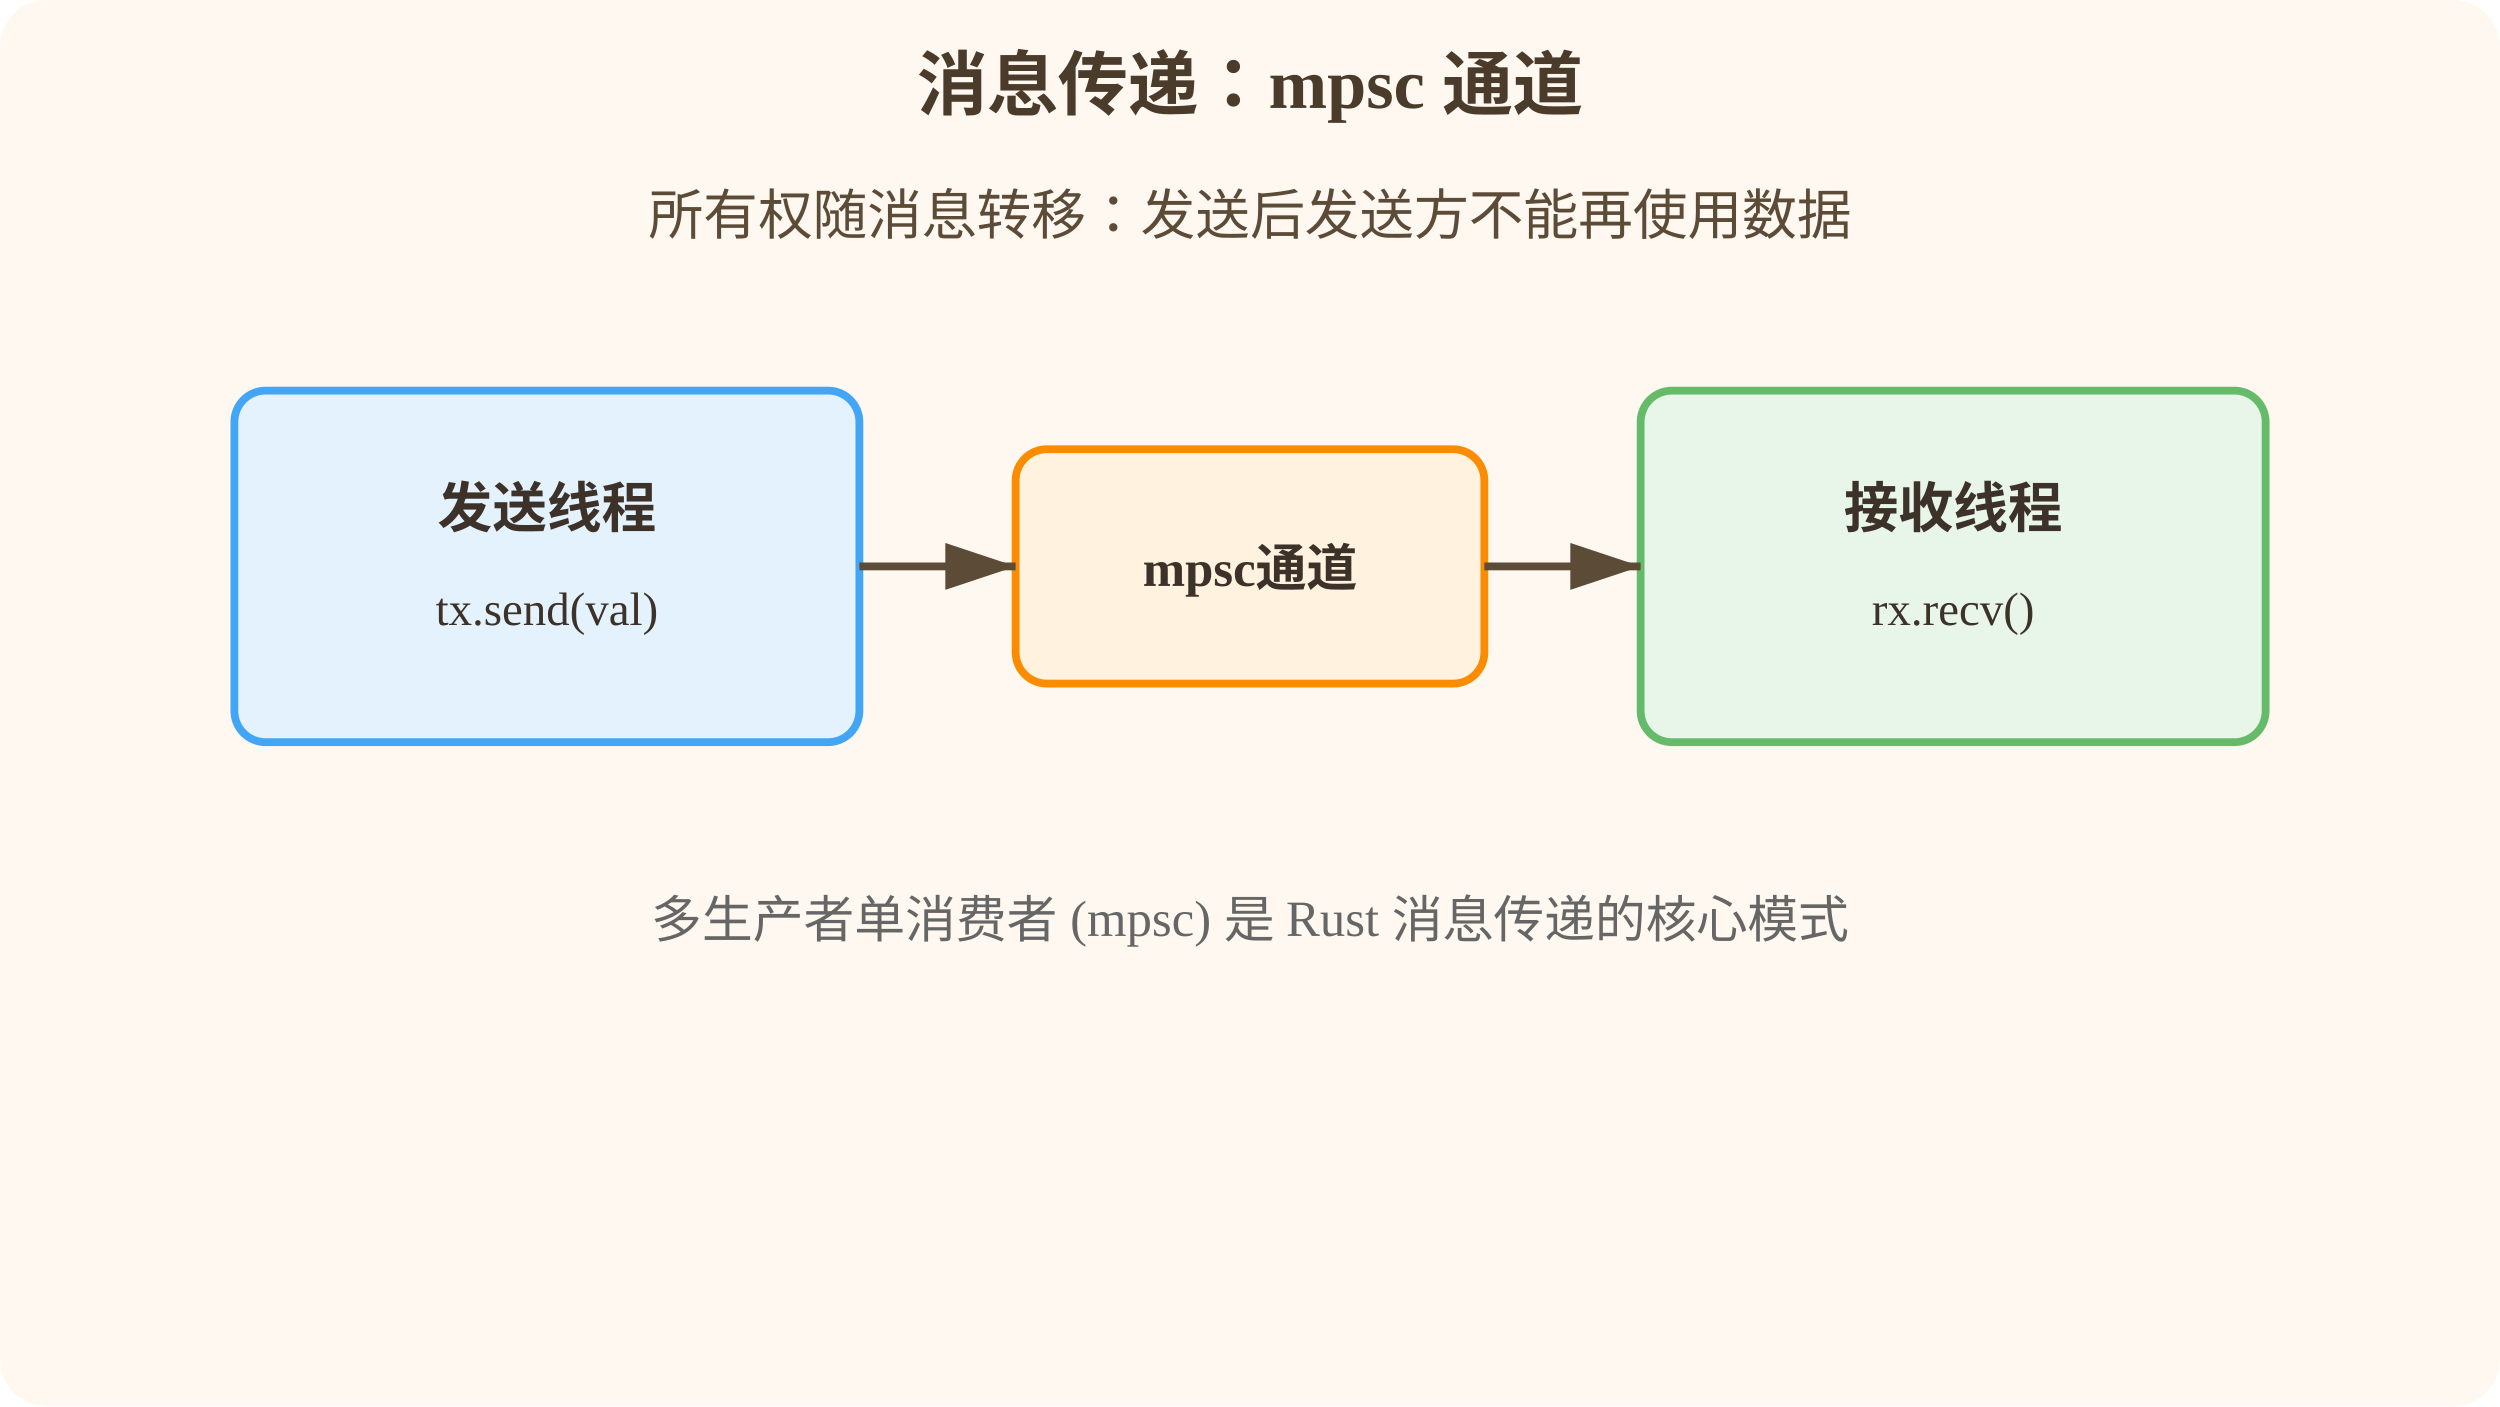
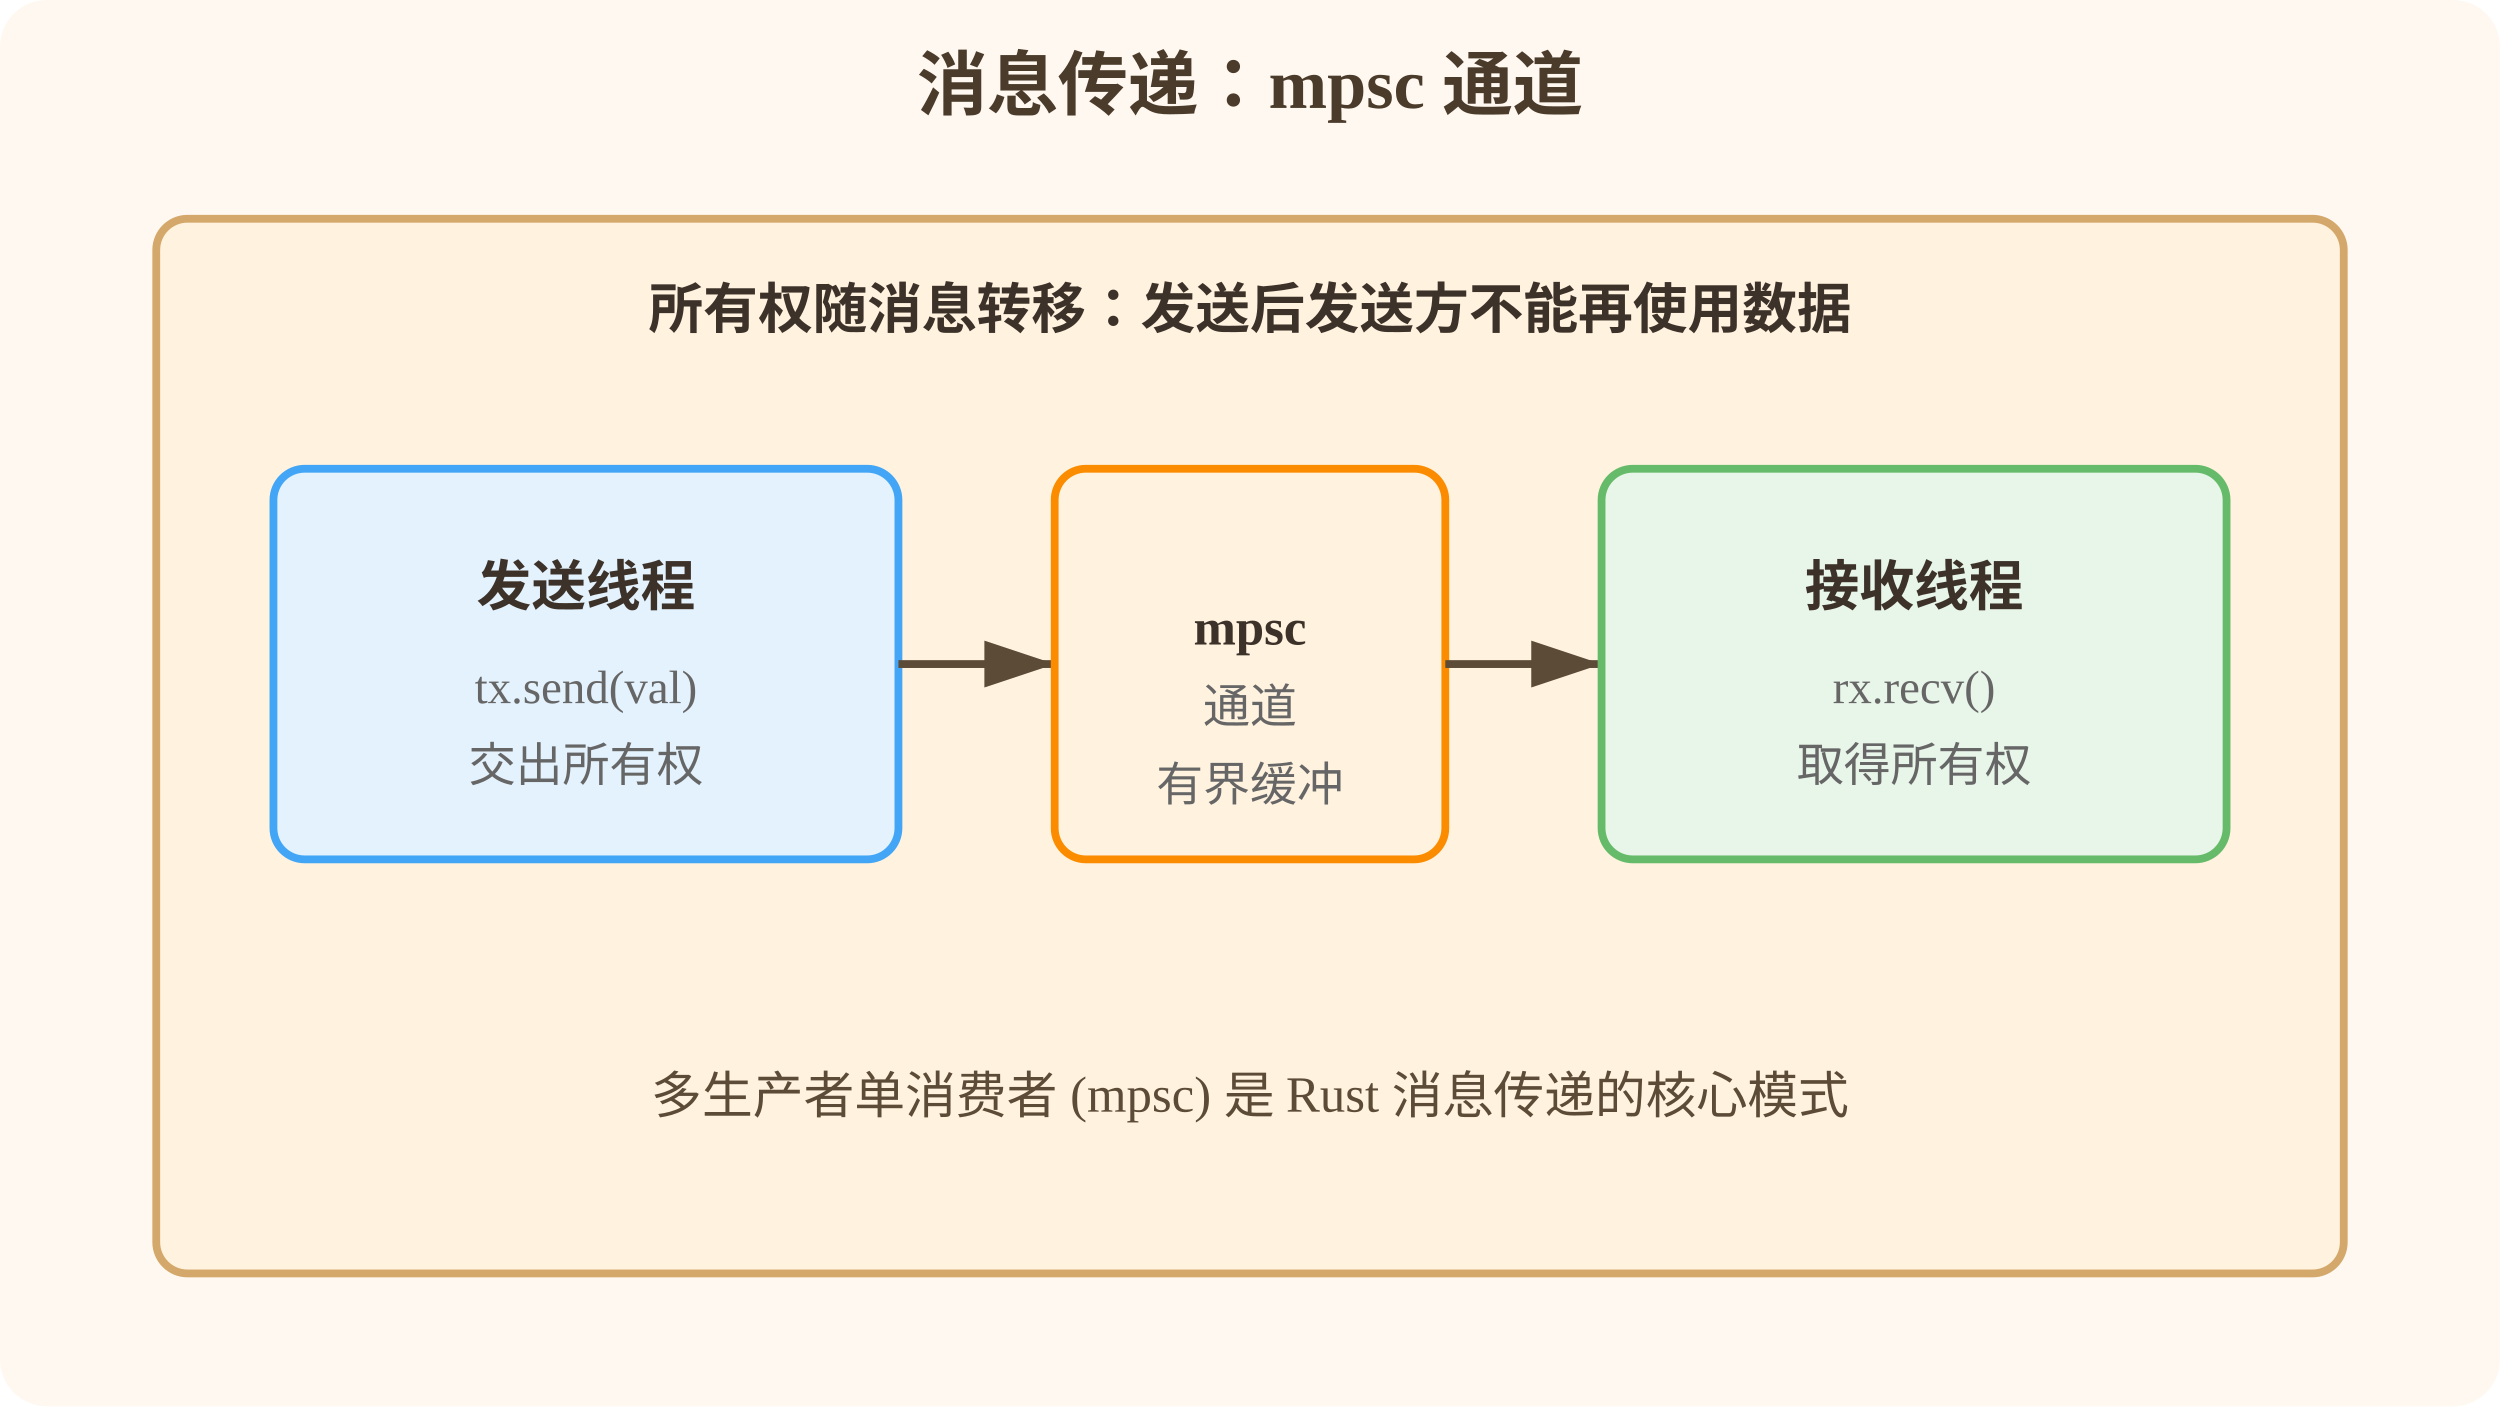
<svg xmlns="http://www.w3.org/2000/svg" width="640" height="360" viewBox="0 0 640 360">
  <rect width="100%" height="100%" fill="#fff8f0" rx="12" />
  <text x="320" y="28" text-anchor="middle" font-size="18" font-weight="bold" fill="#4a3b2a">消息传递：mpsc 通道</text>
  <defs>
    <marker id="arrow" markerWidth="10" markerHeight="10" refX="9" refY="3" orient="auto" markerUnits="strokeWidth">
      <path d="M0,0 L0,6 L9,3 z" fill="#5c4b37" />
    </marker>
  </defs>
-   <rect x="60" y="100" width="160" height="90" fill="#e3f2fd" stroke="#42a5f5" stroke-width="2" rx="8" />
-   <text x="140" y="135" font-size="14" font-weight="bold" fill="#3d3229" text-anchor="middle">发送线程</text>
-   <text x="140" y="160" font-size="12" font-weight="normal" fill="#3d3229" text-anchor="middle">tx.send(val)</text>
-   <rect x="260" y="115" width="120" height="60" fill="#fff3e0" stroke="#fb8c00" stroke-width="2" rx="8" />
-   <text x="320" y="150" font-size="13" font-weight="bold" fill="#3d3229" text-anchor="middle">mpsc
- 通道</text>
-   <rect x="420" y="100" width="160" height="90" fill="#e8f5e9" stroke="#66bb6a" stroke-width="2" rx="8" />
-   <text x="500" y="135" font-size="14" font-weight="bold" fill="#3d3229" text-anchor="middle">接收线程</text>
-   <text x="500" y="160" font-size="12" font-weight="normal" fill="#3d3229" text-anchor="middle">rx.recv()</text>
-   <line x1="220" y1="145" x2="260" y2="145" stroke="#5c4b37" stroke-width="2" marker-end="url(#arrow)" />
-   <line x1="380" y1="145" x2="420" y2="145" stroke="#5c4b37" stroke-width="2" marker-end="url(#arrow)" />
-   <text x="320" y="60" font-size="14" font-weight="normal" fill="#5c4b37" text-anchor="middle">所有权随消息转移：发送后发送方不能再使用数据</text>
-   <text x="320" y="240" font-size="13" font-weight="normal" fill="#666" text-anchor="middle">多生产者单消费者 (mpsc) 是 Rust 消息传递的核心模式</text>
+   <rect x="40" y="56" width="560" height="270" fill="#fff3e0" stroke="#d4a76a" stroke-width="2" rx="8" />
+   <text x="320" y="84" font-size="14" font-weight="bold" fill="#3d3229" text-anchor="middle">所有权随消息转移：发送后发送方不能再使用数据</text>
+   <rect x="70" y="120" width="160" height="100" fill="#e3f2fd" stroke="#42a5f5" stroke-width="2" rx="8" />
+   <text x="150" y="155" font-size="14" font-weight="bold" fill="#3d3229" text-anchor="middle">发送线程</text>
+   <text x="150" y="180" font-size="12" fill="#666" text-anchor="middle">tx.send(val)</text>
+   <text x="150" y="200" font-size="12" fill="#666" text-anchor="middle">交出所有权</text>
+   <line x1="230" y1="170" x2="270" y2="170" stroke="#5c4b37" stroke-width="2" marker-end="url(#arrow)" />
+   <rect x="270" y="120" width="100" height="100" fill="#fff3e0" stroke="#fb8c00" stroke-width="2" rx="8" />
+   <text x="320" y="165" font-size="13" font-weight="bold" fill="#3d3229" text-anchor="middle">mpsc</text>
+   <text x="320" y="185" font-size="12" fill="#666" text-anchor="middle">通道</text>
+   <text x="320" y="205" font-size="12" fill="#666" text-anchor="middle">有界缓冲</text>
+   <line x1="370" y1="170" x2="410" y2="170" stroke="#5c4b37" stroke-width="2" marker-end="url(#arrow)" />
+   <rect x="410" y="120" width="160" height="100" fill="#e8f5e9" stroke="#66bb6a" stroke-width="2" rx="8" />
+   <text x="490" y="155" font-size="14" font-weight="bold" fill="#3d3229" text-anchor="middle">接收线程</text>
+   <text x="490" y="180" font-size="12" fill="#666" text-anchor="middle">rx.recv()</text>
+   <text x="490" y="200" font-size="12" fill="#666" text-anchor="middle">取得所有权</text>
+   <text x="320" y="285" font-size="13" fill="#5c4b37" text-anchor="middle">多生产者单消费者 (mpsc) 是 Rust 消息传递的核心模式</text>
</svg>
